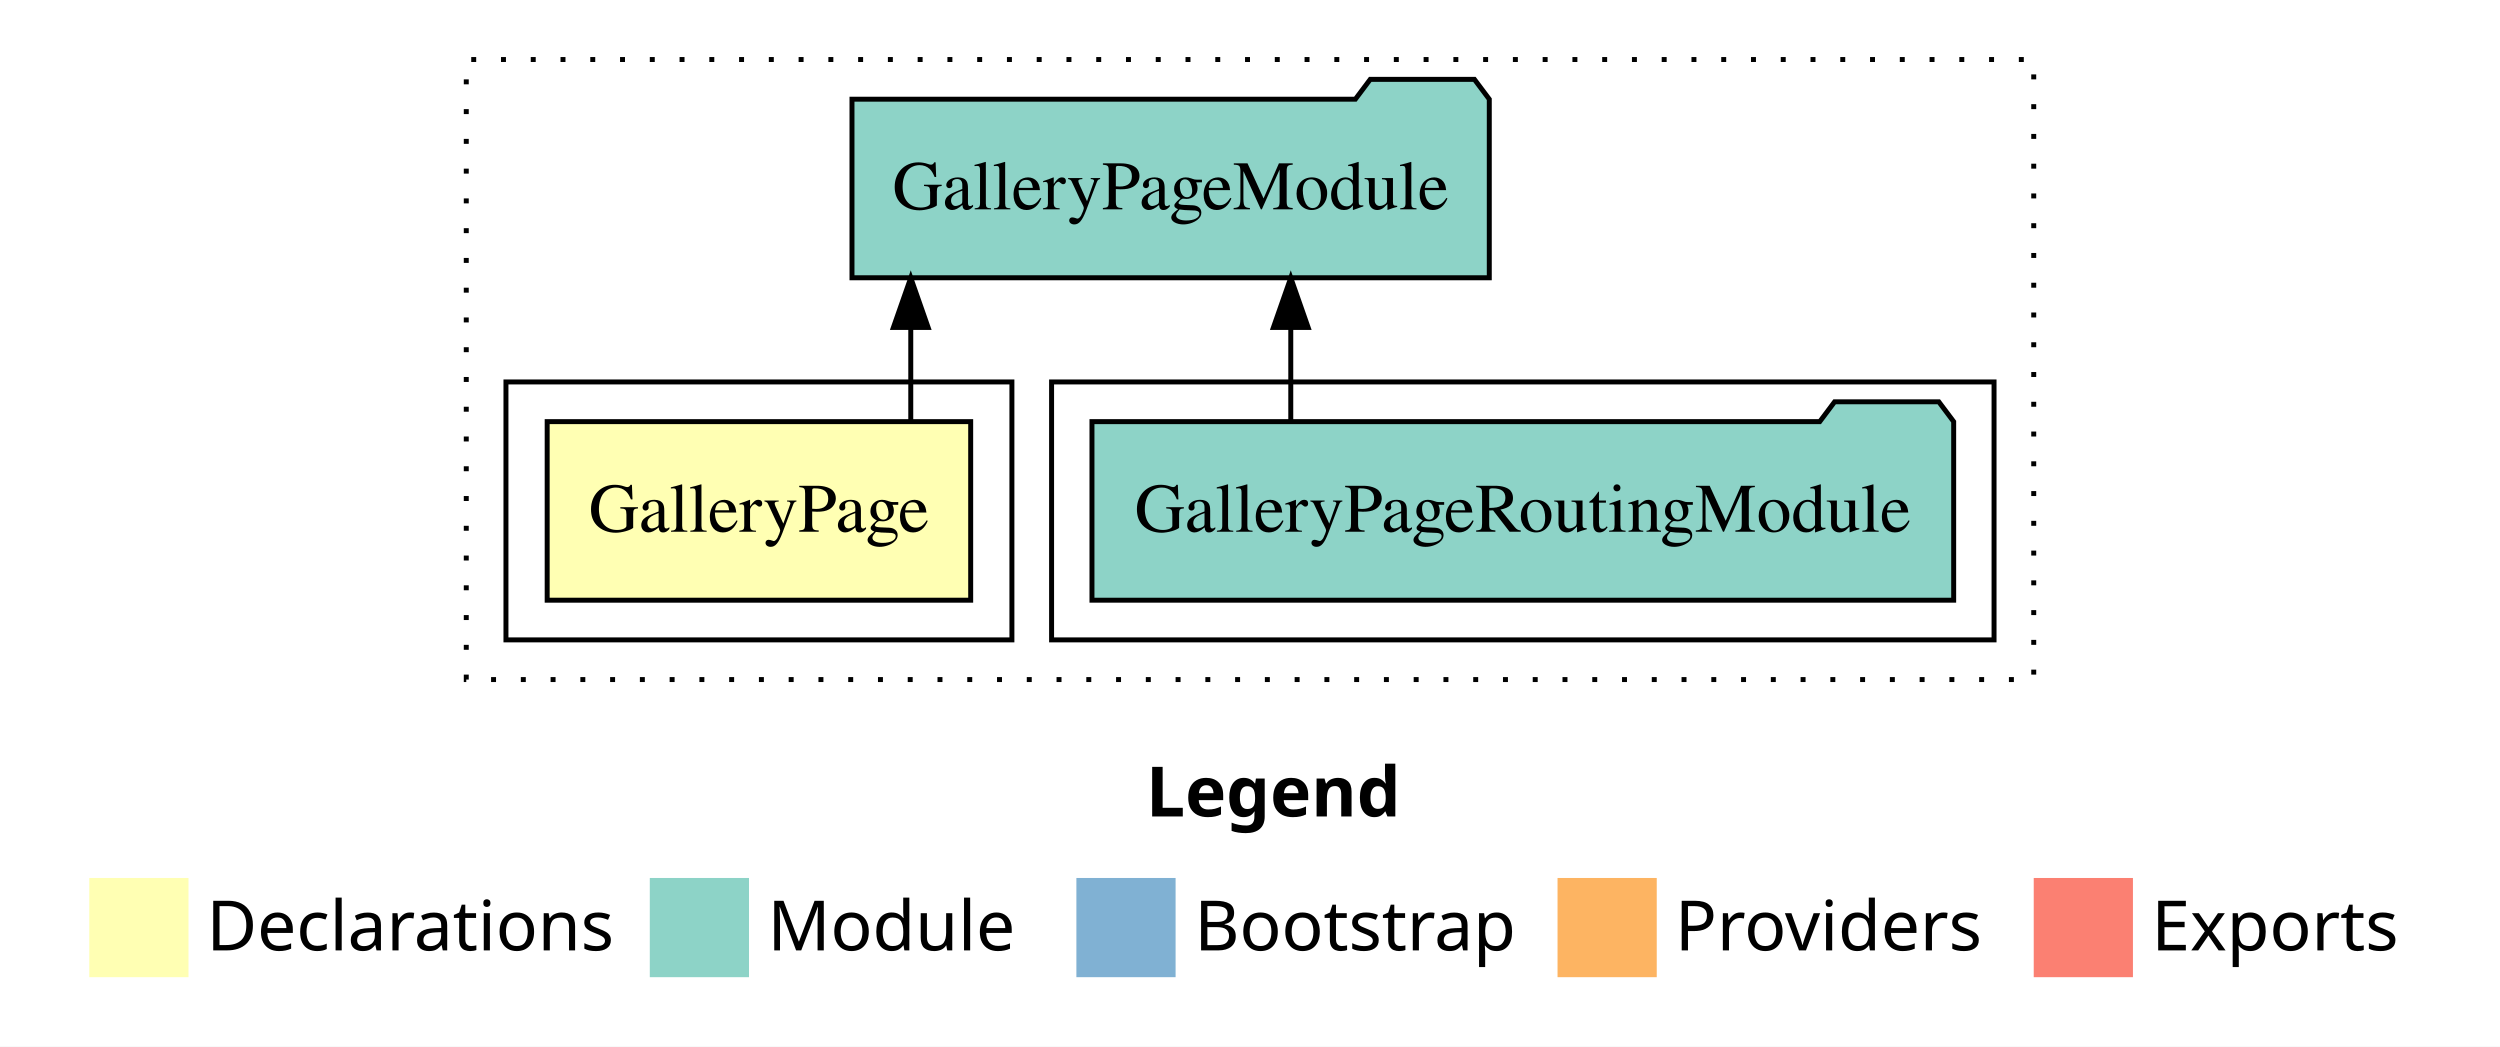
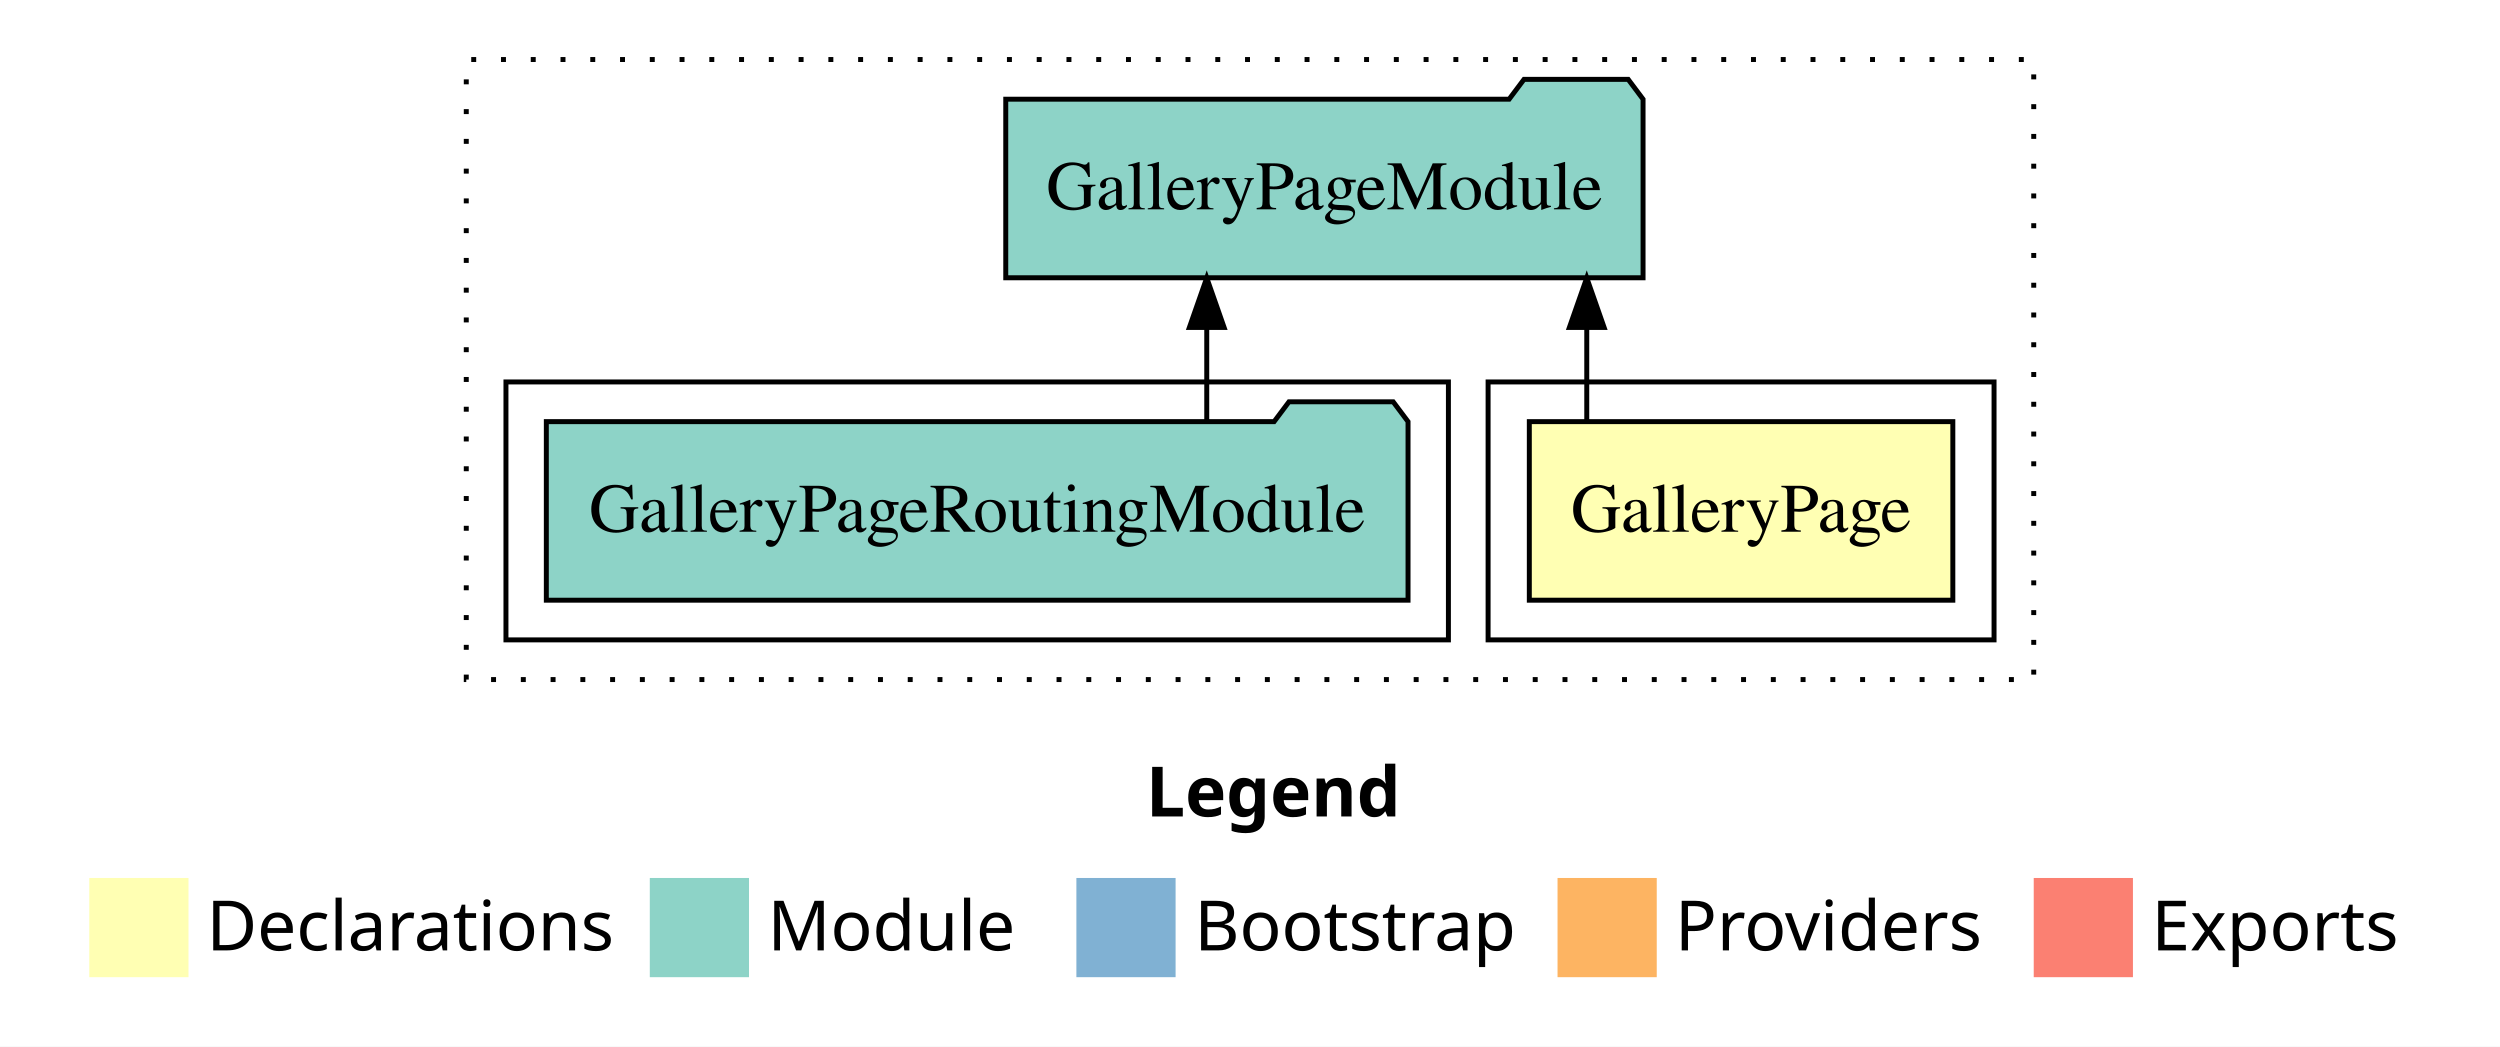
<svg xmlns="http://www.w3.org/2000/svg" width="504pt" height="211pt" viewBox="0.00 0.00 504.00 211.00">
  <g id="graph0" class="graph" transform="scale(1 1) rotate(0) translate(4 207)">
    <polygon fill="white" stroke="transparent" points="-4,4 -4,-207 500,-207 500,4 -4,4" />
    <text text-anchor="start" x="227.01" y="-42.4" font-family="sans-serif" font-weight="bold" font-size="14.00">Legend</text>
    <polygon fill="#ffffb3" stroke="transparent" points="14,-10 14,-30 34,-30 34,-10 14,-10" />
    <text text-anchor="start" x="37.63" y="-15.4" font-family="sans-serif" font-size="14.00">  Declarations</text>
    <polygon fill="#8dd3c7" stroke="transparent" points="127,-10 127,-30 147,-30 147,-10 127,-10" />
    <text text-anchor="start" x="150.73" y="-15.4" font-family="sans-serif" font-size="14.00">  Module</text>
    <polygon fill="#80b1d3" stroke="transparent" points="213,-10 213,-30 233,-30 233,-10 213,-10" />
    <text text-anchor="start" x="236.78" y="-15.4" font-family="sans-serif" font-size="14.00">  Bootstrap</text>
    <polygon fill="#fdb462" stroke="transparent" points="310,-10 310,-30 330,-30 330,-10 310,-10" />
    <text text-anchor="start" x="333.67" y="-15.4" font-family="sans-serif" font-size="14.00">  Providers</text>
    <polygon fill="#fb8072" stroke="transparent" points="406,-10 406,-30 426,-30 426,-10 406,-10" />
    <text text-anchor="start" x="429.73" y="-15.4" font-family="sans-serif" font-size="14.00">  Exports</text>
    <g id="clust1" class="cluster">
      <polygon fill="none" stroke="black" stroke-dasharray="1,5" points="90,-70 90,-195 406,-195 406,-70 90,-70" />
    </g>
+     <g id="clust2" class="cluster">
+       <polygon fill="none" stroke="black" points="296,-78 296,-130 398,-130 398,-78 296,-78" />
+     </g>
    <g id="clust4" class="cluster">
-       <polygon fill="none" stroke="black" points="208,-78 208,-130 398,-130 398,-78 208,-78" />
-     </g>
-     <g id="clust2" class="cluster">
-       <polygon fill="none" stroke="black" points="98,-78 98,-130 200,-130 200,-78 98,-78" />
+       <polygon fill="none" stroke="black" points="98,-78 98,-130 288,-130 288,-78 98,-78" />
    </g>
    <g id="node1" class="node">
-       <polygon fill="#ffffb3" stroke="black" points="191.69,-122 106.31,-122 106.31,-86 191.69,-86 191.69,-122" />
-       <text text-anchor="middle" x="149" y="-99.8" font-family="Times,serif" font-size="14.00">GalleryPage</text>
+       <polygon fill="#ffffb3" stroke="black" points="389.69,-122 304.31,-122 304.31,-86 389.69,-86 389.69,-122" />
+       <text text-anchor="middle" x="347" y="-99.8" font-family="Times,serif" font-size="14.00">GalleryPage</text>
    </g>
    <g id="node2" class="node">
-       <polygon fill="#8dd3c7" stroke="black" points="296.24,-187 293.24,-191 272.24,-191 269.24,-187 167.76,-187 167.76,-151 296.24,-151 296.24,-187" />
-       <text text-anchor="middle" x="232" y="-164.8" font-family="Times,serif" font-size="14.00">GalleryPageModule</text>
+       <polygon fill="#8dd3c7" stroke="black" points="327.24,-187 324.24,-191 303.24,-191 300.24,-187 198.76,-187 198.76,-151 327.24,-151 327.24,-187" />
+       <text text-anchor="middle" x="263" y="-164.8" font-family="Times,serif" font-size="14.00">GalleryPageModule</text>
    </g>
    <g id="edge1" class="edge">
-       <path fill="none" stroke="black" d="M179.61,-122.11C179.61,-122.11 179.61,-140.99 179.61,-140.99" />
-       <polygon fill="black" stroke="black" points="176.11,-140.99 179.61,-150.99 183.11,-140.99 176.11,-140.99" />
+       <path fill="none" stroke="black" d="M315.89,-122.11C315.89,-122.11 315.89,-140.99 315.89,-140.99" />
+       <polygon fill="black" stroke="black" points="312.39,-140.99 315.89,-150.99 319.39,-140.99 312.39,-140.99" />
    </g>
    <g id="node3" class="node">
-       <polygon fill="#8dd3c7" stroke="black" points="389.86,-122 386.86,-126 365.86,-126 362.86,-122 216.14,-122 216.14,-86 389.86,-86 389.86,-122" />
-       <text text-anchor="middle" x="303" y="-99.8" font-family="Times,serif" font-size="14.00">GalleryPageRoutingModule</text>
+       <polygon fill="#8dd3c7" stroke="black" points="279.86,-122 276.86,-126 255.86,-126 252.86,-122 106.14,-122 106.14,-86 279.86,-86 279.86,-122" />
+       <text text-anchor="middle" x="193" y="-99.8" font-family="Times,serif" font-size="14.00">GalleryPageRoutingModule</text>
    </g>
    <g id="edge2" class="edge">
-       <path fill="none" stroke="black" d="M256.22,-122.11C256.22,-122.11 256.22,-140.99 256.22,-140.99" />
-       <polygon fill="black" stroke="black" points="252.72,-140.99 256.22,-150.99 259.72,-140.99 252.72,-140.99" />
+       <path fill="none" stroke="black" d="M239.28,-122.11C239.28,-122.11 239.28,-140.99 239.28,-140.99" />
+       <polygon fill="black" stroke="black" points="235.78,-140.99 239.28,-150.99 242.78,-140.99 235.78,-140.99" />
    </g>
  </g>
</svg>
